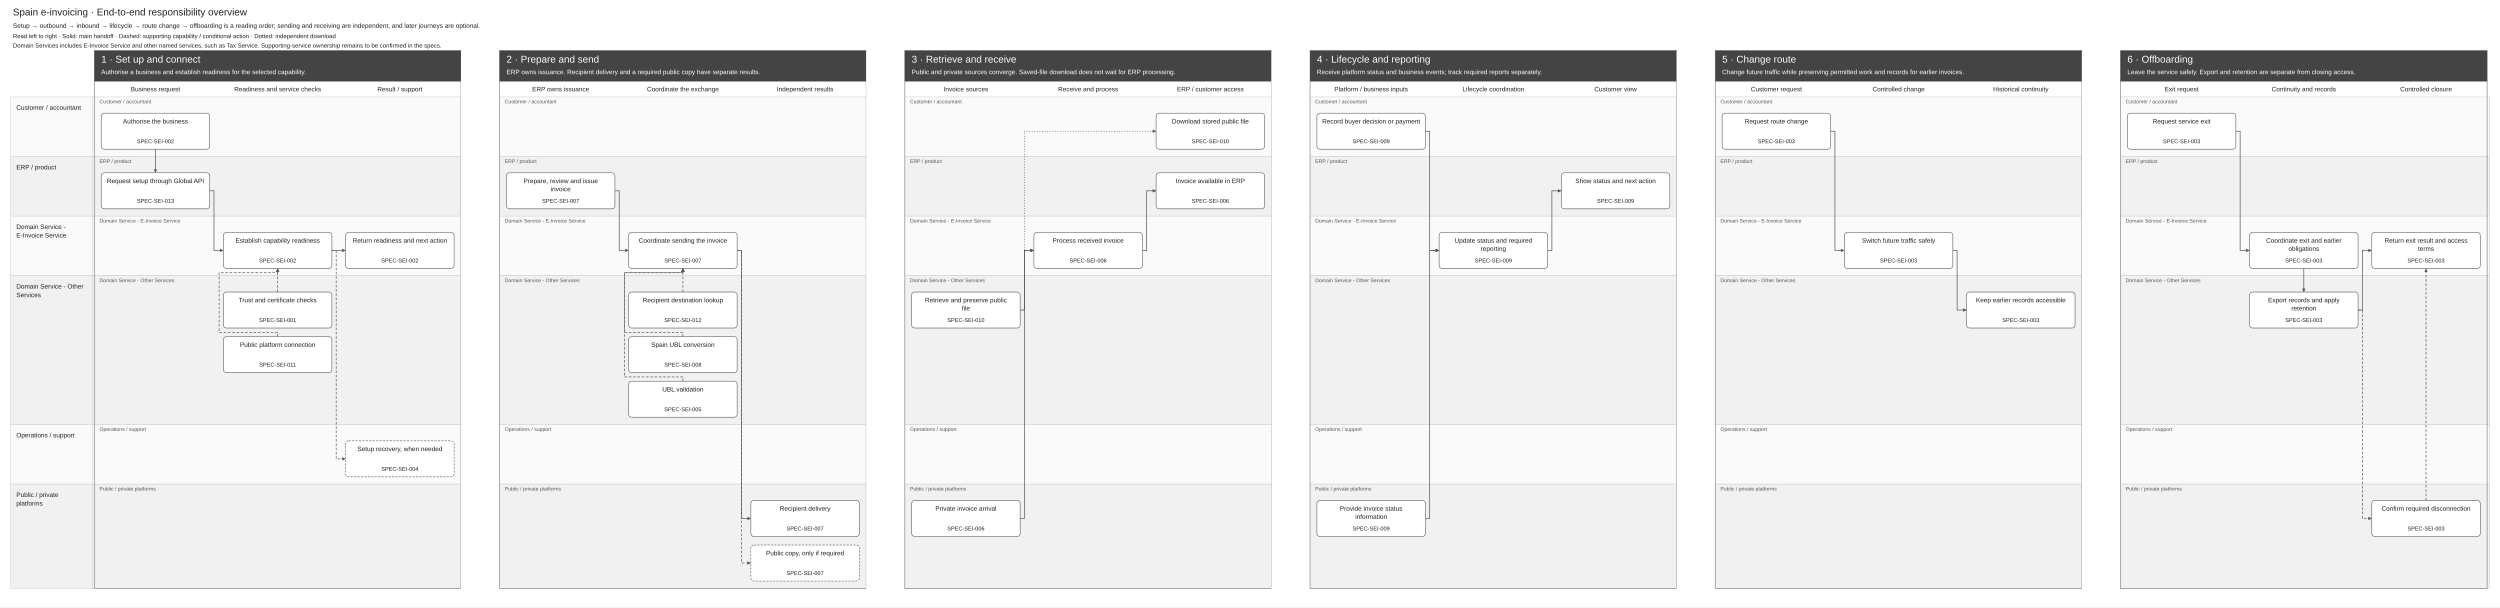
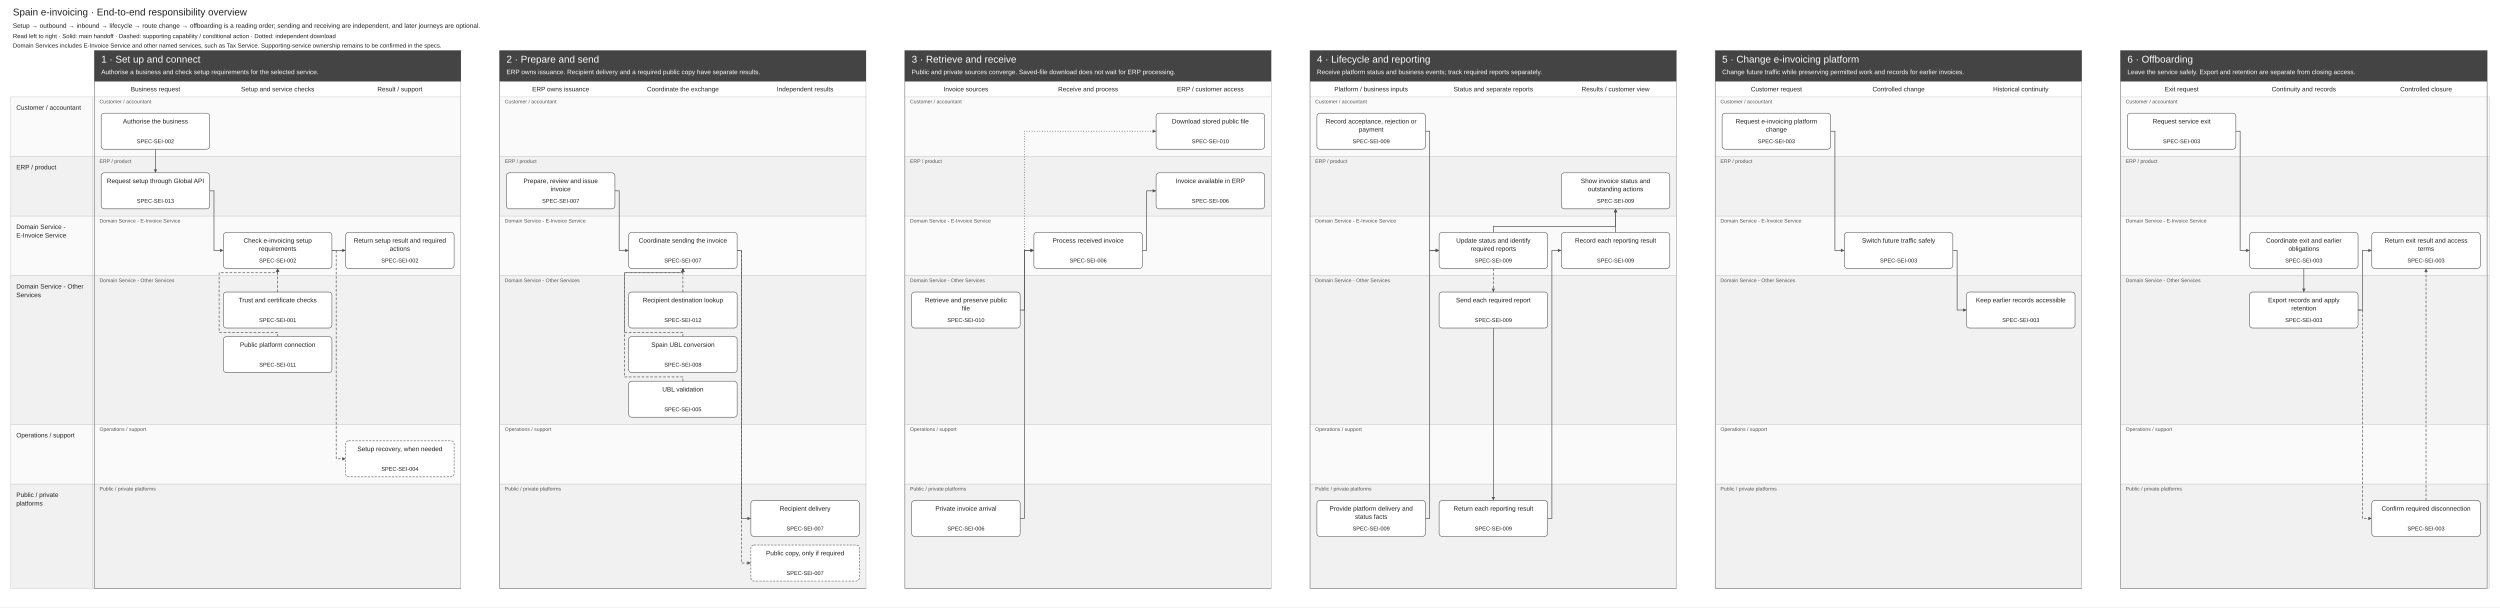
<svg xmlns="http://www.w3.org/2000/svg" width="5830" height="1416" viewBox="0 0 5830 1416" role="img" aria-label="End-to-end responsibility overview">
  <rect width="5830" height="1416" fill="#ffffff" />
  <text x="30" y="36" font-family="Arial, sans-serif" font-size="23" font-weight="400" text-anchor="start" fill="#222222">Spain e-invoicing · End-to-end responsibility overview</text>
  <text x="30" y="65" font-family="Arial, sans-serif" font-size="15" font-weight="400" text-anchor="start" fill="#222222">Setup → outbound → inbound → lifecycle → route change → offboarding is a reading order; sending and receiving are independent, and later journeys are optional.</text>
  <text x="30" y="89" font-family="Arial, sans-serif" font-size="14" font-weight="400" text-anchor="start" fill="#222222">Read left to right · Solid: main handoff · Dashed: supporting capability / conditional action · Dotted: independent download</text>
  <text x="30" y="111" font-family="Arial, sans-serif" font-size="14" font-weight="400" text-anchor="start" fill="#222222">Domain Services includes E-Invoice Service and other named services, such as Tax Service. Supporting-service ownership remains to be confirmed in the specs.</text>
  <text x="362.5" y="213" font-family="Arial, sans-serif" font-size="15" font-weight="400" text-anchor="middle" fill="#222222">Business request</text>
-   <text x="647.5" y="213" font-family="Arial, sans-serif" font-size="15" font-weight="400" text-anchor="middle" fill="#222222">Readiness and service checks</text>
+   <text x="647.5" y="213" font-family="Arial, sans-serif" font-size="15" font-weight="400" text-anchor="middle" fill="#222222">Setup and service checks</text>
  <text x="932.5" y="213" font-family="Arial, sans-serif" font-size="15" font-weight="400" text-anchor="middle" fill="#222222">Result / support</text>
  <text x="1307.5" y="213" font-family="Arial, sans-serif" font-size="15" font-weight="400" text-anchor="middle" fill="#222222">ERP owns issuance</text>
  <text x="1592.5" y="213" font-family="Arial, sans-serif" font-size="15" font-weight="400" text-anchor="middle" fill="#222222">Coordinate the exchange</text>
  <text x="1877.5" y="213" font-family="Arial, sans-serif" font-size="15" font-weight="400" text-anchor="middle" fill="#222222">Independent results</text>
  <text x="2252.5" y="213" font-family="Arial, sans-serif" font-size="15" font-weight="400" text-anchor="middle" fill="#222222">Invoice sources</text>
  <text x="2537.5" y="213" font-family="Arial, sans-serif" font-size="15" font-weight="400" text-anchor="middle" fill="#222222">Receive and process</text>
  <text x="2822.5" y="213" font-family="Arial, sans-serif" font-size="15" font-weight="400" text-anchor="middle" fill="#222222">ERP / customer access</text>
  <text x="3197.5" y="213" font-family="Arial, sans-serif" font-size="15" font-weight="400" text-anchor="middle" fill="#222222">Platform / business inputs</text>
-   <text x="3482.5" y="213" font-family="Arial, sans-serif" font-size="15" font-weight="400" text-anchor="middle" fill="#222222">Lifecycle coordination</text>
-   <text x="3767.5" y="213" font-family="Arial, sans-serif" font-size="15" font-weight="400" text-anchor="middle" fill="#222222">Customer view</text>
+   <text x="3482.5" y="213" font-family="Arial, sans-serif" font-size="15" font-weight="400" text-anchor="middle" fill="#222222">Status and separate reports</text>
+   <text x="3767.5" y="213" font-family="Arial, sans-serif" font-size="15" font-weight="400" text-anchor="middle" fill="#222222">Results / customer view</text>
  <text x="4142.5" y="213" font-family="Arial, sans-serif" font-size="15" font-weight="400" text-anchor="middle" fill="#222222">Customer request</text>
  <text x="4427.5" y="213" font-family="Arial, sans-serif" font-size="15" font-weight="400" text-anchor="middle" fill="#222222">Controlled change</text>
  <text x="4712.5" y="213" font-family="Arial, sans-serif" font-size="15" font-weight="400" text-anchor="middle" fill="#222222">Historical continuity</text>
  <text x="5087.5" y="213" font-family="Arial, sans-serif" font-size="15" font-weight="400" text-anchor="middle" fill="#222222">Exit request</text>
  <text x="5372.5" y="213" font-family="Arial, sans-serif" font-size="15" font-weight="400" text-anchor="middle" fill="#222222">Continuity and records</text>
  <text x="5657.5" y="213" font-family="Arial, sans-serif" font-size="15" font-weight="400" text-anchor="middle" fill="#222222">Controlled closure</text>
  <rect x="25" y="226" width="5780" height="139" fill="#fafafa" stroke="#c7c7c7" />
  <path d="M 216,226 L 216,365" stroke="#c7c7c7" />
  <text x="38" y="256" font-family="Arial, sans-serif" font-size="15" font-weight="400" text-anchor="start" fill="#222222">Customer / accountant</text>
  <rect x="25" y="365" width="5780" height="139" fill="#f1f1f1" stroke="#c7c7c7" />
  <path d="M 216,365 L 216,504" stroke="#c7c7c7" />
  <text x="38" y="395" font-family="Arial, sans-serif" font-size="15" font-weight="400" text-anchor="start" fill="#222222">ERP / product</text>
  <rect x="25" y="504" width="5780" height="139" fill="#fafafa" stroke="#c7c7c7" />
  <path d="M 216,504 L 216,643" stroke="#c7c7c7" />
  <text x="38" y="534" font-family="Arial, sans-serif" font-size="15" font-weight="400" text-anchor="start" fill="#222222">Domain Service -</text>
  <text x="38" y="554" font-family="Arial, sans-serif" font-size="15" font-weight="400" text-anchor="start" fill="#222222">E-Invoice Service</text>
  <rect x="25" y="643" width="5780" height="347" fill="#f1f1f1" stroke="#c7c7c7" />
  <path d="M 216,643 L 216,990" stroke="#c7c7c7" />
  <text x="38" y="673" font-family="Arial, sans-serif" font-size="15" font-weight="400" text-anchor="start" fill="#222222">Domain Service - Other</text>
  <text x="38" y="693" font-family="Arial, sans-serif" font-size="15" font-weight="400" text-anchor="start" fill="#222222">Services</text>
  <rect x="25" y="990" width="5780" height="139" fill="#fafafa" stroke="#c7c7c7" />
  <path d="M 216,990 L 216,1129" stroke="#c7c7c7" />
  <text x="38" y="1020" font-family="Arial, sans-serif" font-size="15" font-weight="400" text-anchor="start" fill="#222222">Operations / support</text>
  <rect x="25" y="1129" width="5780" height="243" fill="#f1f1f1" stroke="#c7c7c7" />
  <path d="M 216,1129 L 216,1372" stroke="#c7c7c7" />
  <text x="38" y="1159" font-family="Arial, sans-serif" font-size="15" font-weight="400" text-anchor="start" fill="#222222">Public / private</text>
  <text x="38" y="1179" font-family="Arial, sans-serif" font-size="15" font-weight="400" text-anchor="start" fill="#222222">platforms</text>
  <rect x="220.0" y="118" width="855.0" height="1254" fill="none" stroke="#888888" stroke-width="1.6" data-journey="1" />
  <rect x="220.0" y="118" width="855.0" height="72" fill="#444444" />
  <text x="236.0" y="146" font-family="Arial, sans-serif" font-size="23" font-weight="400" text-anchor="start" fill="#ffffff">1 · Set up and connect</text>
-   <text x="236.0" y="173" font-family="Arial, sans-serif" font-size="15" font-weight="400" text-anchor="start" fill="#ffffff">Authorise a business and establish readiness for the selected capability.</text>
+   <text x="236.0" y="173" font-family="Arial, sans-serif" font-size="15" font-weight="400" text-anchor="start" fill="#ffffff">Authorise a business and check setup requirements for the selected service.</text>
  <text x="232.0" y="241" font-family="Arial, sans-serif" font-size="12" font-weight="400" text-anchor="start" fill="#555555">Customer / accountant</text>
  <text x="232.0" y="380" font-family="Arial, sans-serif" font-size="12" font-weight="400" text-anchor="start" fill="#555555">ERP / product</text>
  <text x="232.0" y="519" font-family="Arial, sans-serif" font-size="12" font-weight="400" text-anchor="start" fill="#555555">Domain Service - E-Invoice Service</text>
  <text x="232.0" y="658" font-family="Arial, sans-serif" font-size="12" font-weight="400" text-anchor="start" fill="#555555">Domain Service - Other Services</text>
  <text x="232.0" y="1005" font-family="Arial, sans-serif" font-size="12" font-weight="400" text-anchor="start" fill="#555555">Operations / support</text>
  <text x="232.0" y="1144" font-family="Arial, sans-serif" font-size="12" font-weight="400" text-anchor="start" fill="#555555">Public / private platforms</text>
  <rect x="1075.0" y="118" width="90" height="1268" fill="#ffffff" />
  <rect x="1165.0" y="118" width="855.0" height="1254" fill="none" stroke="#888888" stroke-width="1.6" data-journey="2" />
  <rect x="1165.0" y="118" width="855.0" height="72" fill="#444444" />
  <text x="1181.0" y="146" font-family="Arial, sans-serif" font-size="23" font-weight="400" text-anchor="start" fill="#ffffff">2 · Prepare and send</text>
  <text x="1181.0" y="173" font-family="Arial, sans-serif" font-size="15" font-weight="400" text-anchor="start" fill="#ffffff">ERP owns issuance. Recipient delivery and a required public copy have separate results.</text>
  <text x="1177.0" y="241" font-family="Arial, sans-serif" font-size="12" font-weight="400" text-anchor="start" fill="#555555">Customer / accountant</text>
  <text x="1177.0" y="380" font-family="Arial, sans-serif" font-size="12" font-weight="400" text-anchor="start" fill="#555555">ERP / product</text>
  <text x="1177.0" y="519" font-family="Arial, sans-serif" font-size="12" font-weight="400" text-anchor="start" fill="#555555">Domain Service - E-Invoice Service</text>
  <text x="1177.0" y="658" font-family="Arial, sans-serif" font-size="12" font-weight="400" text-anchor="start" fill="#555555">Domain Service - Other Services</text>
  <text x="1177.0" y="1005" font-family="Arial, sans-serif" font-size="12" font-weight="400" text-anchor="start" fill="#555555">Operations / support</text>
  <text x="1177.0" y="1144" font-family="Arial, sans-serif" font-size="12" font-weight="400" text-anchor="start" fill="#555555">Public / private platforms</text>
  <rect x="2020.0" y="118" width="90" height="1268" fill="#ffffff" />
  <rect x="2110.0" y="118" width="855.0" height="1254" fill="none" stroke="#888888" stroke-width="1.6" data-journey="3" />
  <rect x="2110.0" y="118" width="855.0" height="72" fill="#444444" />
  <text x="2126.0" y="146" font-family="Arial, sans-serif" font-size="23" font-weight="400" text-anchor="start" fill="#ffffff">3 · Retrieve and receive</text>
  <text x="2126.0" y="173" font-family="Arial, sans-serif" font-size="15" font-weight="400" text-anchor="start" fill="#ffffff">Public and private sources converge. Saved-file download does not wait for ERP processing.</text>
  <text x="2122.0" y="241" font-family="Arial, sans-serif" font-size="12" font-weight="400" text-anchor="start" fill="#555555">Customer / accountant</text>
  <text x="2122.0" y="380" font-family="Arial, sans-serif" font-size="12" font-weight="400" text-anchor="start" fill="#555555">ERP / product</text>
  <text x="2122.0" y="519" font-family="Arial, sans-serif" font-size="12" font-weight="400" text-anchor="start" fill="#555555">Domain Service - E-Invoice Service</text>
  <text x="2122.0" y="658" font-family="Arial, sans-serif" font-size="12" font-weight="400" text-anchor="start" fill="#555555">Domain Service - Other Services</text>
  <text x="2122.0" y="1005" font-family="Arial, sans-serif" font-size="12" font-weight="400" text-anchor="start" fill="#555555">Operations / support</text>
  <text x="2122.0" y="1144" font-family="Arial, sans-serif" font-size="12" font-weight="400" text-anchor="start" fill="#555555">Public / private platforms</text>
  <rect x="2965.0" y="118" width="90" height="1268" fill="#ffffff" />
  <rect x="3055.0" y="118" width="855.0" height="1254" fill="none" stroke="#888888" stroke-width="1.6" data-journey="4" />
  <rect x="3055.0" y="118" width="855.0" height="72" fill="#444444" />
  <text x="3071.0" y="146" font-family="Arial, sans-serif" font-size="23" font-weight="400" text-anchor="start" fill="#ffffff">4 · Lifecycle and reporting</text>
  <text x="3071.0" y="173" font-family="Arial, sans-serif" font-size="15" font-weight="400" text-anchor="start" fill="#ffffff">Receive platform status and business events; track required reports separately.</text>
  <text x="3067.0" y="241" font-family="Arial, sans-serif" font-size="12" font-weight="400" text-anchor="start" fill="#555555">Customer / accountant</text>
  <text x="3067.0" y="380" font-family="Arial, sans-serif" font-size="12" font-weight="400" text-anchor="start" fill="#555555">ERP / product</text>
  <text x="3067.0" y="519" font-family="Arial, sans-serif" font-size="12" font-weight="400" text-anchor="start" fill="#555555">Domain Service - E-Invoice Service</text>
  <text x="3067.0" y="658" font-family="Arial, sans-serif" font-size="12" font-weight="400" text-anchor="start" fill="#555555">Domain Service - Other Services</text>
  <text x="3067.0" y="1005" font-family="Arial, sans-serif" font-size="12" font-weight="400" text-anchor="start" fill="#555555">Operations / support</text>
  <text x="3067.0" y="1144" font-family="Arial, sans-serif" font-size="12" font-weight="400" text-anchor="start" fill="#555555">Public / private platforms</text>
  <rect x="3910.0" y="118" width="90" height="1268" fill="#ffffff" />
  <rect x="4000.0" y="118" width="855.0" height="1254" fill="none" stroke="#888888" stroke-width="1.6" data-journey="5" />
  <rect x="4000.0" y="118" width="855.0" height="72" fill="#444444" />
-   <text x="4016.0" y="146" font-family="Arial, sans-serif" font-size="23" font-weight="400" text-anchor="start" fill="#ffffff">5 · Change route</text>
+   <text x="4016.0" y="146" font-family="Arial, sans-serif" font-size="23" font-weight="400" text-anchor="start" fill="#ffffff">5 · Change e-invoicing platform</text>
  <text x="4016.0" y="173" font-family="Arial, sans-serif" font-size="15" font-weight="400" text-anchor="start" fill="#ffffff">Change future traffic while preserving permitted work and records for earlier invoices.</text>
  <text x="4012.0" y="241" font-family="Arial, sans-serif" font-size="12" font-weight="400" text-anchor="start" fill="#555555">Customer / accountant</text>
  <text x="4012.0" y="380" font-family="Arial, sans-serif" font-size="12" font-weight="400" text-anchor="start" fill="#555555">ERP / product</text>
  <text x="4012.0" y="519" font-family="Arial, sans-serif" font-size="12" font-weight="400" text-anchor="start" fill="#555555">Domain Service - E-Invoice Service</text>
  <text x="4012.0" y="658" font-family="Arial, sans-serif" font-size="12" font-weight="400" text-anchor="start" fill="#555555">Domain Service - Other Services</text>
  <text x="4012.0" y="1005" font-family="Arial, sans-serif" font-size="12" font-weight="400" text-anchor="start" fill="#555555">Operations / support</text>
  <text x="4012.0" y="1144" font-family="Arial, sans-serif" font-size="12" font-weight="400" text-anchor="start" fill="#555555">Public / private platforms</text>
  <rect x="4855.0" y="118" width="90" height="1268" fill="#ffffff" />
  <rect x="4945.0" y="118" width="855.0" height="1254" fill="none" stroke="#888888" stroke-width="1.6" data-journey="6" />
  <rect x="4945.0" y="118" width="855.0" height="72" fill="#444444" />
  <text x="4961.0" y="146" font-family="Arial, sans-serif" font-size="23" font-weight="400" text-anchor="start" fill="#ffffff">6 · Offboarding</text>
  <text x="4961.0" y="173" font-family="Arial, sans-serif" font-size="15" font-weight="400" text-anchor="start" fill="#ffffff">Leave the service safely. Export and retention are separate from closing access.</text>
  <text x="4957.0" y="241" font-family="Arial, sans-serif" font-size="12" font-weight="400" text-anchor="start" fill="#555555">Customer / accountant</text>
  <text x="4957.0" y="380" font-family="Arial, sans-serif" font-size="12" font-weight="400" text-anchor="start" fill="#555555">ERP / product</text>
  <text x="4957.0" y="519" font-family="Arial, sans-serif" font-size="12" font-weight="400" text-anchor="start" fill="#555555">Domain Service - E-Invoice Service</text>
  <text x="4957.0" y="658" font-family="Arial, sans-serif" font-size="12" font-weight="400" text-anchor="start" fill="#555555">Domain Service - Other Services</text>
  <text x="4957.0" y="1005" font-family="Arial, sans-serif" font-size="12" font-weight="400" text-anchor="start" fill="#555555">Operations / support</text>
  <text x="4957.0" y="1144" font-family="Arial, sans-serif" font-size="12" font-weight="400" text-anchor="start" fill="#555555">Public / private platforms</text>
  <path d="M 362.5,348 L 362.5,403" fill="none" stroke="#555555" stroke-width="1.6" />
  <path d="M 362.5,403 L 366.5,395 L 358.5,395 Z" fill="#555555" />
  <path d="M 489,445 L 499,445 L 499,584 L 521,584" fill="none" stroke="#555555" stroke-width="1.6" />
  <path d="M 521,584 L 513,580 L 513,588 Z" fill="#555555" />
  <path d="M 647.5,681 L 647.5,626" fill="none" stroke="#555555" stroke-width="1.6" stroke-dasharray="6 4" />
  <path d="M 647.5,626 L 643.5,634 L 651.5,634 Z" fill="#555555" />
  <path d="M 647.5,785 L 647.5,775 L 511,775 L 511,636 L 647.5,636 L 647.5,626" fill="none" stroke="#555555" stroke-width="1.6" stroke-dasharray="6 4" />
  <path d="M 647.5,626 L 643.5,634 L 651.5,634 Z" fill="#555555" />
  <path d="M 774,584 L 806,584" fill="none" stroke="#555555" stroke-width="1.6" />
  <path d="M 806,584 L 798,580 L 798,588 Z" fill="#555555" />
  <path d="M 774,584 L 784,584 L 784,1070 L 806,1070" fill="none" stroke="#555555" stroke-width="1.6" stroke-dasharray="6 4" />
  <path d="M 806,1070 L 798,1066 L 798,1074 Z" fill="#555555" />
  <path d="M 1434,445 L 1444,445 L 1444,584 L 1466,584" fill="none" stroke="#555555" stroke-width="1.6" />
  <path d="M 1466,584 L 1458,580 L 1458,588 Z" fill="#555555" />
  <path d="M 1592.5,681 L 1592.5,626" fill="none" stroke="#555555" stroke-width="1.6" stroke-dasharray="6 4" />
  <path d="M 1592.5,626 L 1588.5,634 L 1596.5,634 Z" fill="#555555" />
  <path d="M 1592.5,785 L 1592.5,775 L 1456,775 L 1456,636 L 1592.5,636 L 1592.5,626" fill="none" stroke="#555555" stroke-width="1.6" stroke-dasharray="6 4" />
  <path d="M 1592.5,626 L 1588.5,634 L 1596.5,634 Z" fill="#555555" />
  <path d="M 1592.5,889 L 1592.5,879 L 1456,879 L 1456,636 L 1592.5,636 L 1592.5,626" fill="none" stroke="#555555" stroke-width="1.6" stroke-dasharray="6 4" />
  <path d="M 1592.5,626 L 1588.5,634 L 1596.5,634 Z" fill="#555555" />
  <path d="M 1719,584 L 1729,584 L 1729,1209 L 1751,1209" fill="none" stroke="#555555" stroke-width="1.6" />
  <path d="M 1751,1209 L 1743,1205 L 1743,1213 Z" fill="#555555" />
  <path d="M 1719,584 L 1729,584 L 1729,1313 L 1751,1313" fill="none" stroke="#555555" stroke-width="1.6" stroke-dasharray="6 4" />
  <path d="M 1751,1313 L 1743,1309 L 1743,1317 Z" fill="#555555" />
  <path d="M 2379,723 L 2389,723 L 2389,584 L 2411,584" fill="none" stroke="#555555" stroke-width="1.6" />
  <path d="M 2411,584 L 2403,580 L 2403,588 Z" fill="#555555" />
  <path d="M 2379,1209 L 2389,1209 L 2389,584 L 2411,584" fill="none" stroke="#555555" stroke-width="1.6" />
  <path d="M 2411,584 L 2403,580 L 2403,588 Z" fill="#555555" />
  <path d="M 2664,584 L 2674,584 L 2674,445 L 2696,445" fill="none" stroke="#555555" stroke-width="1.6" />
  <path d="M 2696,445 L 2688,441 L 2688,449 Z" fill="#555555" />
  <path d="M 2379,723 L 2389,723 L 2389,306 L 2696,306" fill="none" stroke="#555555" stroke-width="1.6" stroke-dasharray="2 4" />
  <path d="M 2696,306 L 2688,302 L 2688,310 Z" fill="#555555" />
  <path d="M 3324,1209 L 3334,1209 L 3334,584 L 3356,584" fill="none" stroke="#555555" stroke-width="1.6" />
  <path d="M 3356,584 L 3348,580 L 3348,588 Z" fill="#555555" />
  <path d="M 3324,306 L 3334,306 L 3334,584 L 3356,584" fill="none" stroke="#555555" stroke-width="1.6" />
  <path d="M 3356,584 L 3348,580 L 3348,588 Z" fill="#555555" />
-   <path d="M 3609,584 L 3619,584 L 3619,445 L 3641,445" fill="none" stroke="#555555" stroke-width="1.6" />
-   <path d="M 3641,445 L 3633,441 L 3633,449 Z" fill="#555555" />
+   <path d="M 3482.5,542 L 3482.5,528 L 3767.5,528 L 3767.5,487" fill="none" stroke="#555555" stroke-width="1.6" />
+   <path d="M 3767.5,487 L 3763.5,495 L 3771.5,495 Z" fill="#555555" />
+   <path d="M 3482.5,626 L 3482.5,681" fill="none" stroke="#555555" stroke-width="1.6" stroke-dasharray="6 4" />
+   <path d="M 3482.5,681 L 3486.5,673 L 3478.5,673 Z" fill="#555555" />
+   <path d="M 3482.5,765 L 3482.5,1167" fill="none" stroke="#555555" stroke-width="1.6" />
+   <path d="M 3482.5,1167 L 3486.5,1159 L 3478.5,1159 Z" fill="#555555" />
+   <path d="M 3609,1209 L 3619,1209 L 3619,584 L 3641,584" fill="none" stroke="#555555" stroke-width="1.6" />
+   <path d="M 3641,584 L 3633,580 L 3633,588 Z" fill="#555555" />
+   <path d="M 3767.5,542 L 3767.5,487" fill="none" stroke="#555555" stroke-width="1.6" />
+   <path d="M 3767.5,487 L 3763.5,495 L 3771.5,495 Z" fill="#555555" />
  <path d="M 4269,306 L 4279,306 L 4279,584 L 4301,584" fill="none" stroke="#555555" stroke-width="1.6" />
  <path d="M 4301,584 L 4293,580 L 4293,588 Z" fill="#555555" />
  <path d="M 4554,584 L 4564,584 L 4564,723 L 4586,723" fill="none" stroke="#555555" stroke-width="1.6" />
  <path d="M 4586,723 L 4578,719 L 4578,727 Z" fill="#555555" />
  <path d="M 5214,306 L 5224,306 L 5224,584 L 5246,584" fill="none" stroke="#555555" stroke-width="1.6" />
  <path d="M 5246,584 L 5238,580 L 5238,588 Z" fill="#555555" />
  <path d="M 5372.5,626 L 5372.5,681" fill="none" stroke="#555555" stroke-width="1.6" />
  <path d="M 5372.5,681 L 5376.5,673 L 5368.5,673 Z" fill="#555555" />
  <path d="M 5499,723 L 5509,723 L 5509,584 L 5531,584" fill="none" stroke="#555555" stroke-width="1.6" />
  <path d="M 5531,584 L 5523,580 L 5523,588 Z" fill="#555555" />
  <path d="M 5499,723 L 5509,723 L 5509,1209 L 5531,1209" fill="none" stroke="#555555" stroke-width="1.6" stroke-dasharray="6 4" />
  <path d="M 5531,1209 L 5523,1205 L 5523,1213 Z" fill="#555555" />
  <path d="M 5657.5,1167 L 5657.5,626" fill="none" stroke="#555555" stroke-width="1.6" stroke-dasharray="6 4" />
  <path d="M 5657.5,626 L 5653.5,634 L 5661.5,634 Z" fill="#555555" />
  <a href="../../specs/SPEC-SEI-002-onboarding-solution-specification.md" aria-label="Authorise the business SPEC-SEI-002">
    <rect x="236.0" y="264" width="253.0" height="84" rx="7" fill="#ffffff" stroke="#555555" stroke-width="1.3" />
    <text x="362.5" y="288" font-family="Arial, sans-serif" font-size="15" font-weight="400" text-anchor="middle" fill="#222222">Authorise the business</text>
    <text x="362.5" y="334" font-family="Arial, sans-serif" font-size="13" font-weight="400" text-anchor="middle" fill="#222222">SPEC-SEI-002</text>
  </a>
  <a href="../../specs/SPEC-SEI-013-provider-api-through-the-e-invoicing-global-api-solution-specification.md" aria-label="Request setup through Global API SPEC-SEI-013">
    <rect x="236.0" y="403" width="253.0" height="84" rx="7" fill="#ffffff" stroke="#555555" stroke-width="1.3" />
    <text x="362.5" y="427" font-family="Arial, sans-serif" font-size="15" font-weight="400" text-anchor="middle" fill="#222222">Request setup through Global API</text>
    <text x="362.5" y="473" font-family="Arial, sans-serif" font-size="13" font-weight="400" text-anchor="middle" fill="#222222">SPEC-SEI-013</text>
  </a>
-   <a href="../../specs/SPEC-SEI-002-onboarding-solution-specification.md" aria-label="Establish capability readiness SPEC-SEI-002">
+   <a href="../../specs/SPEC-SEI-002-onboarding-solution-specification.md" aria-label="Check e-invoicing setup requirements SPEC-SEI-002">
    <rect x="521.0" y="542" width="253.0" height="84" rx="7" fill="#ffffff" stroke="#555555" stroke-width="1.3" />
-     <text x="647.5" y="566" font-family="Arial, sans-serif" font-size="15" font-weight="400" text-anchor="middle" fill="#222222">Establish capability readiness</text>
+     <text x="647.5" y="566" font-family="Arial, sans-serif" font-size="15" font-weight="400" text-anchor="middle" fill="#222222">Check e-invoicing setup</text>
+     <text x="647.5" y="585" font-family="Arial, sans-serif" font-size="15" font-weight="400" text-anchor="middle" fill="#222222">requirements</text>
    <text x="647.5" y="612" font-family="Arial, sans-serif" font-size="13" font-weight="400" text-anchor="middle" fill="#222222">SPEC-SEI-002</text>
  </a>
  <a href="../../specs/SPEC-SEI-001-certificate-management-solution-specification.md" aria-label="Trust and certificate checks SPEC-SEI-001">
    <rect x="521.0" y="681" width="253.0" height="84" rx="7" fill="#ffffff" stroke="#555555" stroke-width="1.3" />
    <text x="647.5" y="705" font-family="Arial, sans-serif" font-size="15" font-weight="400" text-anchor="middle" fill="#222222">Trust and certificate checks</text>
    <text x="647.5" y="751" font-family="Arial, sans-serif" font-size="13" font-weight="400" text-anchor="middle" fill="#222222">SPEC-SEI-001</text>
  </a>
  <a href="../../specs/SPEC-SEI-011-public-platform-connector-solution-specification.md" aria-label="Public platform connection SPEC-SEI-011">
    <rect x="521.0" y="785" width="253.0" height="84" rx="7" fill="#ffffff" stroke="#555555" stroke-width="1.3" />
    <text x="647.5" y="809" font-family="Arial, sans-serif" font-size="15" font-weight="400" text-anchor="middle" fill="#222222">Public platform connection</text>
    <text x="647.5" y="855" font-family="Arial, sans-serif" font-size="13" font-weight="400" text-anchor="middle" fill="#222222">SPEC-SEI-011</text>
  </a>
-   <a href="../../specs/SPEC-SEI-002-onboarding-solution-specification.md" aria-label="Return readiness and next action SPEC-SEI-002">
+   <a href="../../specs/SPEC-SEI-002-onboarding-solution-specification.md" aria-label="Return setup result and required actions SPEC-SEI-002">
    <rect x="806.0" y="542" width="253.0" height="84" rx="7" fill="#ffffff" stroke="#555555" stroke-width="1.3" />
-     <text x="932.5" y="566" font-family="Arial, sans-serif" font-size="15" font-weight="400" text-anchor="middle" fill="#222222">Return readiness and next action</text>
+     <text x="932.5" y="566" font-family="Arial, sans-serif" font-size="15" font-weight="400" text-anchor="middle" fill="#222222">Return setup result and required</text>
+     <text x="932.5" y="585" font-family="Arial, sans-serif" font-size="15" font-weight="400" text-anchor="middle" fill="#222222">actions</text>
    <text x="932.5" y="612" font-family="Arial, sans-serif" font-size="13" font-weight="400" text-anchor="middle" fill="#222222">SPEC-SEI-002</text>
  </a>
  <a href="../../specs/SPEC-SEI-004-onboarding-failure-and-reconciliation-solution-specification.md" aria-label="Setup recovery, when needed SPEC-SEI-004">
    <rect x="806.0" y="1028" width="253.0" height="84" rx="7" fill="#ffffff" stroke="#555555" stroke-width="1.3" stroke-dasharray="5 3" />
    <text x="932.5" y="1052" font-family="Arial, sans-serif" font-size="15" font-weight="400" text-anchor="middle" fill="#222222">Setup recovery, when needed</text>
    <text x="932.5" y="1098" font-family="Arial, sans-serif" font-size="13" font-weight="400" text-anchor="middle" fill="#222222">SPEC-SEI-004</text>
  </a>
  <a href="../../specs/SPEC-SEI-007-invoice-sending-solution.md" aria-label="Prepare, review and issue invoice SPEC-SEI-007">
    <rect x="1181.0" y="403" width="253.0" height="84" rx="7" fill="#ffffff" stroke="#555555" stroke-width="1.3" />
    <text x="1307.5" y="427" font-family="Arial, sans-serif" font-size="15" font-weight="400" text-anchor="middle" fill="#222222">Prepare, review and issue</text>
    <text x="1307.5" y="446" font-family="Arial, sans-serif" font-size="15" font-weight="400" text-anchor="middle" fill="#222222">invoice</text>
    <text x="1307.5" y="473" font-family="Arial, sans-serif" font-size="13" font-weight="400" text-anchor="middle" fill="#222222">SPEC-SEI-007</text>
  </a>
  <a href="../../specs/SPEC-SEI-012-consult-public-platform-for-recipient-information.md" aria-label="Recipient destination lookup SPEC-SEI-012">
    <rect x="1466.0" y="681" width="253.0" height="84" rx="7" fill="#ffffff" stroke="#555555" stroke-width="1.3" />
    <text x="1592.5" y="705" font-family="Arial, sans-serif" font-size="15" font-weight="400" text-anchor="middle" fill="#222222">Recipient destination lookup</text>
    <text x="1592.5" y="751" font-family="Arial, sans-serif" font-size="13" font-weight="400" text-anchor="middle" fill="#222222">SPEC-SEI-012</text>
  </a>
  <a href="../../specs/SPEC-SEI-008-spain-ubl-mapper-migration-to-dts-solution-specification.md" aria-label="Spain UBL conversion SPEC-SEI-008">
    <rect x="1466.0" y="785" width="253.0" height="84" rx="7" fill="#ffffff" stroke="#555555" stroke-width="1.3" />
    <text x="1592.5" y="809" font-family="Arial, sans-serif" font-size="15" font-weight="400" text-anchor="middle" fill="#222222">Spain UBL conversion</text>
    <text x="1592.5" y="855" font-family="Arial, sans-serif" font-size="13" font-weight="400" text-anchor="middle" fill="#222222">SPEC-SEI-008</text>
  </a>
  <a href="../../specs/SPEC-SEI-005-ubl-validation-and-correction-solution-specification.md" aria-label="UBL validation SPEC-SEI-005">
    <rect x="1466.0" y="889" width="253.0" height="84" rx="7" fill="#ffffff" stroke="#555555" stroke-width="1.3" />
    <text x="1592.5" y="913" font-family="Arial, sans-serif" font-size="15" font-weight="400" text-anchor="middle" fill="#222222">UBL validation</text>
    <text x="1592.5" y="959" font-family="Arial, sans-serif" font-size="13" font-weight="400" text-anchor="middle" fill="#222222">SPEC-SEI-005</text>
  </a>
  <a href="../../specs/SPEC-SEI-007-invoice-sending-solution.md" aria-label="Coordinate sending the invoice SPEC-SEI-007">
    <rect x="1466.0" y="542" width="253.0" height="84" rx="7" fill="#ffffff" stroke="#555555" stroke-width="1.3" />
    <text x="1592.5" y="566" font-family="Arial, sans-serif" font-size="15" font-weight="400" text-anchor="middle" fill="#222222">Coordinate sending the invoice</text>
    <text x="1592.5" y="612" font-family="Arial, sans-serif" font-size="13" font-weight="400" text-anchor="middle" fill="#222222">SPEC-SEI-007</text>
  </a>
  <a href="../../specs/SPEC-SEI-007-invoice-sending-solution.md" aria-label="Recipient delivery SPEC-SEI-007">
    <rect x="1751.0" y="1167" width="253.0" height="84" rx="7" fill="#ffffff" stroke="#555555" stroke-width="1.3" />
    <text x="1877.5" y="1191" font-family="Arial, sans-serif" font-size="15" font-weight="400" text-anchor="middle" fill="#222222">Recipient delivery</text>
    <text x="1877.5" y="1237" font-family="Arial, sans-serif" font-size="13" font-weight="400" text-anchor="middle" fill="#222222">SPEC-SEI-007</text>
  </a>
  <a href="../../specs/SPEC-SEI-007-invoice-sending-solution.md" aria-label="Public copy, only if required SPEC-SEI-007">
    <rect x="1751.0" y="1271" width="253.0" height="84" rx="7" fill="#ffffff" stroke="#555555" stroke-width="1.3" stroke-dasharray="5 3" />
    <text x="1877.5" y="1295" font-family="Arial, sans-serif" font-size="15" font-weight="400" text-anchor="middle" fill="#222222">Public copy, only if required</text>
    <text x="1877.5" y="1341" font-family="Arial, sans-serif" font-size="13" font-weight="400" text-anchor="middle" fill="#222222">SPEC-SEI-007</text>
  </a>
  <a href="../../specs/SPEC-SEI-010-consult-and-download-ubl-from-public-platform-for-einvoices-received.md" aria-label="Retrieve and preserve public file SPEC-SEI-010">
    <rect x="2126.0" y="681" width="253.0" height="84" rx="7" fill="#ffffff" stroke="#555555" stroke-width="1.3" />
    <text x="2252.5" y="705" font-family="Arial, sans-serif" font-size="15" font-weight="400" text-anchor="middle" fill="#222222">Retrieve and preserve public</text>
    <text x="2252.5" y="724" font-family="Arial, sans-serif" font-size="15" font-weight="400" text-anchor="middle" fill="#222222">file</text>
    <text x="2252.5" y="751" font-family="Arial, sans-serif" font-size="13" font-weight="400" text-anchor="middle" fill="#222222">SPEC-SEI-010</text>
  </a>
  <a href="../../specs/SPEC-SEI-006-invoice-receiving-solution.md" aria-label="Private invoice arrival SPEC-SEI-006">
    <rect x="2126.0" y="1167" width="253.0" height="84" rx="7" fill="#ffffff" stroke="#555555" stroke-width="1.3" />
    <text x="2252.5" y="1191" font-family="Arial, sans-serif" font-size="15" font-weight="400" text-anchor="middle" fill="#222222">Private invoice arrival</text>
    <text x="2252.5" y="1237" font-family="Arial, sans-serif" font-size="13" font-weight="400" text-anchor="middle" fill="#222222">SPEC-SEI-006</text>
  </a>
  <a href="../../specs/SPEC-SEI-010-consult-and-download-ubl-from-public-platform-for-einvoices-received.md" aria-label="Download stored public file SPEC-SEI-010">
    <rect x="2696.0" y="264" width="253.0" height="84" rx="7" fill="#ffffff" stroke="#555555" stroke-width="1.3" />
    <text x="2822.5" y="288" font-family="Arial, sans-serif" font-size="15" font-weight="400" text-anchor="middle" fill="#222222">Download stored public file</text>
    <text x="2822.5" y="334" font-family="Arial, sans-serif" font-size="13" font-weight="400" text-anchor="middle" fill="#222222">SPEC-SEI-010</text>
  </a>
  <a href="../../specs/SPEC-SEI-006-invoice-receiving-solution.md" aria-label="Process received invoice SPEC-SEI-006">
    <rect x="2411.0" y="542" width="253.0" height="84" rx="7" fill="#ffffff" stroke="#555555" stroke-width="1.3" />
    <text x="2537.5" y="566" font-family="Arial, sans-serif" font-size="15" font-weight="400" text-anchor="middle" fill="#222222">Process received invoice</text>
    <text x="2537.5" y="612" font-family="Arial, sans-serif" font-size="13" font-weight="400" text-anchor="middle" fill="#222222">SPEC-SEI-006</text>
  </a>
  <a href="../../specs/SPEC-SEI-006-invoice-receiving-solution.md" aria-label="Invoice available in ERP SPEC-SEI-006">
    <rect x="2696.0" y="403" width="253.0" height="84" rx="7" fill="#ffffff" stroke="#555555" stroke-width="1.3" />
    <text x="2822.5" y="427" font-family="Arial, sans-serif" font-size="15" font-weight="400" text-anchor="middle" fill="#222222">Invoice available in ERP</text>
    <text x="2822.5" y="473" font-family="Arial, sans-serif" font-size="13" font-weight="400" text-anchor="middle" fill="#222222">SPEC-SEI-006</text>
  </a>
-   <a href="../../specs/SPEC-SEI-009-invoice-lifecycle-status-solution-specification.md" aria-label="Provide invoice status information SPEC-SEI-009">
+   <a href="../../specs/SPEC-SEI-009-invoice-lifecycle-status-solution-specification.md" aria-label="Provide platform delivery and status facts SPEC-SEI-009">
    <rect x="3071.0" y="1167" width="253.0" height="84" rx="7" fill="#ffffff" stroke="#555555" stroke-width="1.3" />
-     <text x="3197.5" y="1191" font-family="Arial, sans-serif" font-size="15" font-weight="400" text-anchor="middle" fill="#222222">Provide invoice status</text>
-     <text x="3197.5" y="1210" font-family="Arial, sans-serif" font-size="15" font-weight="400" text-anchor="middle" fill="#222222">information</text>
+     <text x="3197.5" y="1191" font-family="Arial, sans-serif" font-size="15" font-weight="400" text-anchor="middle" fill="#222222">Provide platform delivery and</text>
+     <text x="3197.5" y="1210" font-family="Arial, sans-serif" font-size="15" font-weight="400" text-anchor="middle" fill="#222222">status facts</text>
    <text x="3197.5" y="1237" font-family="Arial, sans-serif" font-size="13" font-weight="400" text-anchor="middle" fill="#222222">SPEC-SEI-009</text>
  </a>
-   <a href="../../specs/SPEC-SEI-009-invoice-lifecycle-status-solution-specification.md" aria-label="Record buyer decision or payment SPEC-SEI-009">
+   <a href="../../specs/SPEC-SEI-009-invoice-lifecycle-status-solution-specification.md" aria-label="Record acceptance, rejection or payment SPEC-SEI-009">
    <rect x="3071.0" y="264" width="253.0" height="84" rx="7" fill="#ffffff" stroke="#555555" stroke-width="1.3" />
-     <text x="3197.5" y="288" font-family="Arial, sans-serif" font-size="15" font-weight="400" text-anchor="middle" fill="#222222">Record buyer decision or payment</text>
+     <text x="3197.5" y="288" font-family="Arial, sans-serif" font-size="15" font-weight="400" text-anchor="middle" fill="#222222">Record acceptance, rejection or</text>
+     <text x="3197.5" y="307" font-family="Arial, sans-serif" font-size="15" font-weight="400" text-anchor="middle" fill="#222222">payment</text>
    <text x="3197.5" y="334" font-family="Arial, sans-serif" font-size="13" font-weight="400" text-anchor="middle" fill="#222222">SPEC-SEI-009</text>
  </a>
-   <a href="../../specs/SPEC-SEI-009-invoice-lifecycle-status-solution-specification.md" aria-label="Update status and required reporting SPEC-SEI-009">
+   <a href="../../specs/SPEC-SEI-009-invoice-lifecycle-status-solution-specification.md" aria-label="Return each reporting result SPEC-SEI-009">
+     <rect x="3356.0" y="1167" width="253.0" height="84" rx="7" fill="#ffffff" stroke="#555555" stroke-width="1.3" />
+     <text x="3482.5" y="1191" font-family="Arial, sans-serif" font-size="15" font-weight="400" text-anchor="middle" fill="#222222">Return each reporting result</text>
+     <text x="3482.5" y="1237" font-family="Arial, sans-serif" font-size="13" font-weight="400" text-anchor="middle" fill="#222222">SPEC-SEI-009</text>
+   </a>
+   <a href="../../specs/SPEC-SEI-009-invoice-lifecycle-status-solution-specification.md" aria-label="Update status and identify required reports SPEC-SEI-009">
    <rect x="3356.0" y="542" width="253.0" height="84" rx="7" fill="#ffffff" stroke="#555555" stroke-width="1.3" />
-     <text x="3482.5" y="566" font-family="Arial, sans-serif" font-size="15" font-weight="400" text-anchor="middle" fill="#222222">Update status and required</text>
-     <text x="3482.5" y="585" font-family="Arial, sans-serif" font-size="15" font-weight="400" text-anchor="middle" fill="#222222">reporting</text>
+     <text x="3482.5" y="566" font-family="Arial, sans-serif" font-size="15" font-weight="400" text-anchor="middle" fill="#222222">Update status and identify</text>
+     <text x="3482.5" y="585" font-family="Arial, sans-serif" font-size="15" font-weight="400" text-anchor="middle" fill="#222222">required reports</text>
    <text x="3482.5" y="612" font-family="Arial, sans-serif" font-size="13" font-weight="400" text-anchor="middle" fill="#222222">SPEC-SEI-009</text>
  </a>
-   <a href="../../specs/SPEC-SEI-009-invoice-lifecycle-status-solution-specification.md" aria-label="Show status and next action SPEC-SEI-009">
+   <a href="../../specs/SPEC-SEI-009-invoice-lifecycle-status-solution-specification.md" aria-label="Show invoice status and outstanding actions SPEC-SEI-009">
    <rect x="3641.0" y="403" width="253.0" height="84" rx="7" fill="#ffffff" stroke="#555555" stroke-width="1.3" />
-     <text x="3767.5" y="427" font-family="Arial, sans-serif" font-size="15" font-weight="400" text-anchor="middle" fill="#222222">Show status and next action</text>
+     <text x="3767.5" y="427" font-family="Arial, sans-serif" font-size="15" font-weight="400" text-anchor="middle" fill="#222222">Show invoice status and</text>
+     <text x="3767.5" y="446" font-family="Arial, sans-serif" font-size="15" font-weight="400" text-anchor="middle" fill="#222222">outstanding actions</text>
    <text x="3767.5" y="473" font-family="Arial, sans-serif" font-size="13" font-weight="400" text-anchor="middle" fill="#222222">SPEC-SEI-009</text>
  </a>
-   <a href="../../specs/SPEC-SEI-003-offboarding-solution-specification.md" aria-label="Request route change SPEC-SEI-003">
+   <a href="../../specs/SPEC-SEI-009-invoice-lifecycle-status-solution-specification.md" aria-label="Send each required report SPEC-SEI-009">
+     <rect x="3356.0" y="681" width="253.0" height="84" rx="7" fill="#ffffff" stroke="#555555" stroke-width="1.3" />
+     <text x="3482.5" y="705" font-family="Arial, sans-serif" font-size="15" font-weight="400" text-anchor="middle" fill="#222222">Send each required report</text>
+     <text x="3482.5" y="751" font-family="Arial, sans-serif" font-size="13" font-weight="400" text-anchor="middle" fill="#222222">SPEC-SEI-009</text>
+   </a>
+   <a href="../../specs/SPEC-SEI-009-invoice-lifecycle-status-solution-specification.md" aria-label="Record each reporting result SPEC-SEI-009">
+     <rect x="3641.0" y="542" width="253.0" height="84" rx="7" fill="#ffffff" stroke="#555555" stroke-width="1.3" />
+     <text x="3767.5" y="566" font-family="Arial, sans-serif" font-size="15" font-weight="400" text-anchor="middle" fill="#222222">Record each reporting result</text>
+     <text x="3767.5" y="612" font-family="Arial, sans-serif" font-size="13" font-weight="400" text-anchor="middle" fill="#222222">SPEC-SEI-009</text>
+   </a>
+   <a href="../../specs/SPEC-SEI-003-offboarding-solution-specification.md" aria-label="Request e-invoicing platform change SPEC-SEI-003">
    <rect x="4016.0" y="264" width="253.0" height="84" rx="7" fill="#ffffff" stroke="#555555" stroke-width="1.3" />
-     <text x="4142.5" y="288" font-family="Arial, sans-serif" font-size="15" font-weight="400" text-anchor="middle" fill="#222222">Request route change</text>
+     <text x="4142.5" y="288" font-family="Arial, sans-serif" font-size="15" font-weight="400" text-anchor="middle" fill="#222222">Request e-invoicing platform</text>
+     <text x="4142.5" y="307" font-family="Arial, sans-serif" font-size="15" font-weight="400" text-anchor="middle" fill="#222222">change</text>
    <text x="4142.5" y="334" font-family="Arial, sans-serif" font-size="13" font-weight="400" text-anchor="middle" fill="#222222">SPEC-SEI-003</text>
  </a>
  <a href="../../specs/SPEC-SEI-003-offboarding-solution-specification.md" aria-label="Switch future traffic safely SPEC-SEI-003">
    <rect x="4301.0" y="542" width="253.0" height="84" rx="7" fill="#ffffff" stroke="#555555" stroke-width="1.3" />
    <text x="4427.5" y="566" font-family="Arial, sans-serif" font-size="15" font-weight="400" text-anchor="middle" fill="#222222">Switch future traffic safely</text>
    <text x="4427.5" y="612" font-family="Arial, sans-serif" font-size="13" font-weight="400" text-anchor="middle" fill="#222222">SPEC-SEI-003</text>
  </a>
  <a href="../../specs/SPEC-SEI-003-offboarding-solution-specification.md" aria-label="Keep earlier records accessible SPEC-SEI-003">
    <rect x="4586.0" y="681" width="253.0" height="84" rx="7" fill="#ffffff" stroke="#555555" stroke-width="1.3" />
    <text x="4712.5" y="705" font-family="Arial, sans-serif" font-size="15" font-weight="400" text-anchor="middle" fill="#222222">Keep earlier records accessible</text>
    <text x="4712.5" y="751" font-family="Arial, sans-serif" font-size="13" font-weight="400" text-anchor="middle" fill="#222222">SPEC-SEI-003</text>
  </a>
  <a href="../../specs/SPEC-SEI-003-offboarding-solution-specification.md" aria-label="Request service exit SPEC-SEI-003">
    <rect x="4961.0" y="264" width="253.0" height="84" rx="7" fill="#ffffff" stroke="#555555" stroke-width="1.3" />
    <text x="5087.5" y="288" font-family="Arial, sans-serif" font-size="15" font-weight="400" text-anchor="middle" fill="#222222">Request service exit</text>
    <text x="5087.5" y="334" font-family="Arial, sans-serif" font-size="13" font-weight="400" text-anchor="middle" fill="#222222">SPEC-SEI-003</text>
  </a>
  <a href="../../specs/SPEC-SEI-003-offboarding-solution-specification.md" aria-label="Coordinate exit and earlier obligations SPEC-SEI-003">
    <rect x="5246.0" y="542" width="253.0" height="84" rx="7" fill="#ffffff" stroke="#555555" stroke-width="1.3" />
    <text x="5372.5" y="566" font-family="Arial, sans-serif" font-size="15" font-weight="400" text-anchor="middle" fill="#222222">Coordinate exit and earlier</text>
    <text x="5372.5" y="585" font-family="Arial, sans-serif" font-size="15" font-weight="400" text-anchor="middle" fill="#222222">obligations</text>
    <text x="5372.5" y="612" font-family="Arial, sans-serif" font-size="13" font-weight="400" text-anchor="middle" fill="#222222">SPEC-SEI-003</text>
  </a>
  <a href="../../specs/SPEC-SEI-003-offboarding-solution-specification.md" aria-label="Export records and apply retention SPEC-SEI-003">
    <rect x="5246.0" y="681" width="253.0" height="84" rx="7" fill="#ffffff" stroke="#555555" stroke-width="1.3" />
    <text x="5372.5" y="705" font-family="Arial, sans-serif" font-size="15" font-weight="400" text-anchor="middle" fill="#222222">Export records and apply</text>
    <text x="5372.5" y="724" font-family="Arial, sans-serif" font-size="15" font-weight="400" text-anchor="middle" fill="#222222">retention</text>
    <text x="5372.5" y="751" font-family="Arial, sans-serif" font-size="13" font-weight="400" text-anchor="middle" fill="#222222">SPEC-SEI-003</text>
  </a>
  <a href="../../specs/SPEC-SEI-003-offboarding-solution-specification.md" aria-label="Confirm required disconnection SPEC-SEI-003">
    <rect x="5531.0" y="1167" width="253.0" height="84" rx="7" fill="#ffffff" stroke="#555555" stroke-width="1.3" />
    <text x="5657.5" y="1191" font-family="Arial, sans-serif" font-size="15" font-weight="400" text-anchor="middle" fill="#222222">Confirm required disconnection</text>
    <text x="5657.5" y="1237" font-family="Arial, sans-serif" font-size="13" font-weight="400" text-anchor="middle" fill="#222222">SPEC-SEI-003</text>
  </a>
  <a href="../../specs/SPEC-SEI-003-offboarding-solution-specification.md" aria-label="Return exit result and access terms SPEC-SEI-003">
    <rect x="5531.0" y="542" width="253.0" height="84" rx="7" fill="#ffffff" stroke="#555555" stroke-width="1.3" />
    <text x="5657.5" y="566" font-family="Arial, sans-serif" font-size="15" font-weight="400" text-anchor="middle" fill="#222222">Return exit result and access</text>
    <text x="5657.5" y="585" font-family="Arial, sans-serif" font-size="15" font-weight="400" text-anchor="middle" fill="#222222">terms</text>
    <text x="5657.5" y="612" font-family="Arial, sans-serif" font-size="13" font-weight="400" text-anchor="middle" fill="#222222">SPEC-SEI-003</text>
  </a>
</svg>
